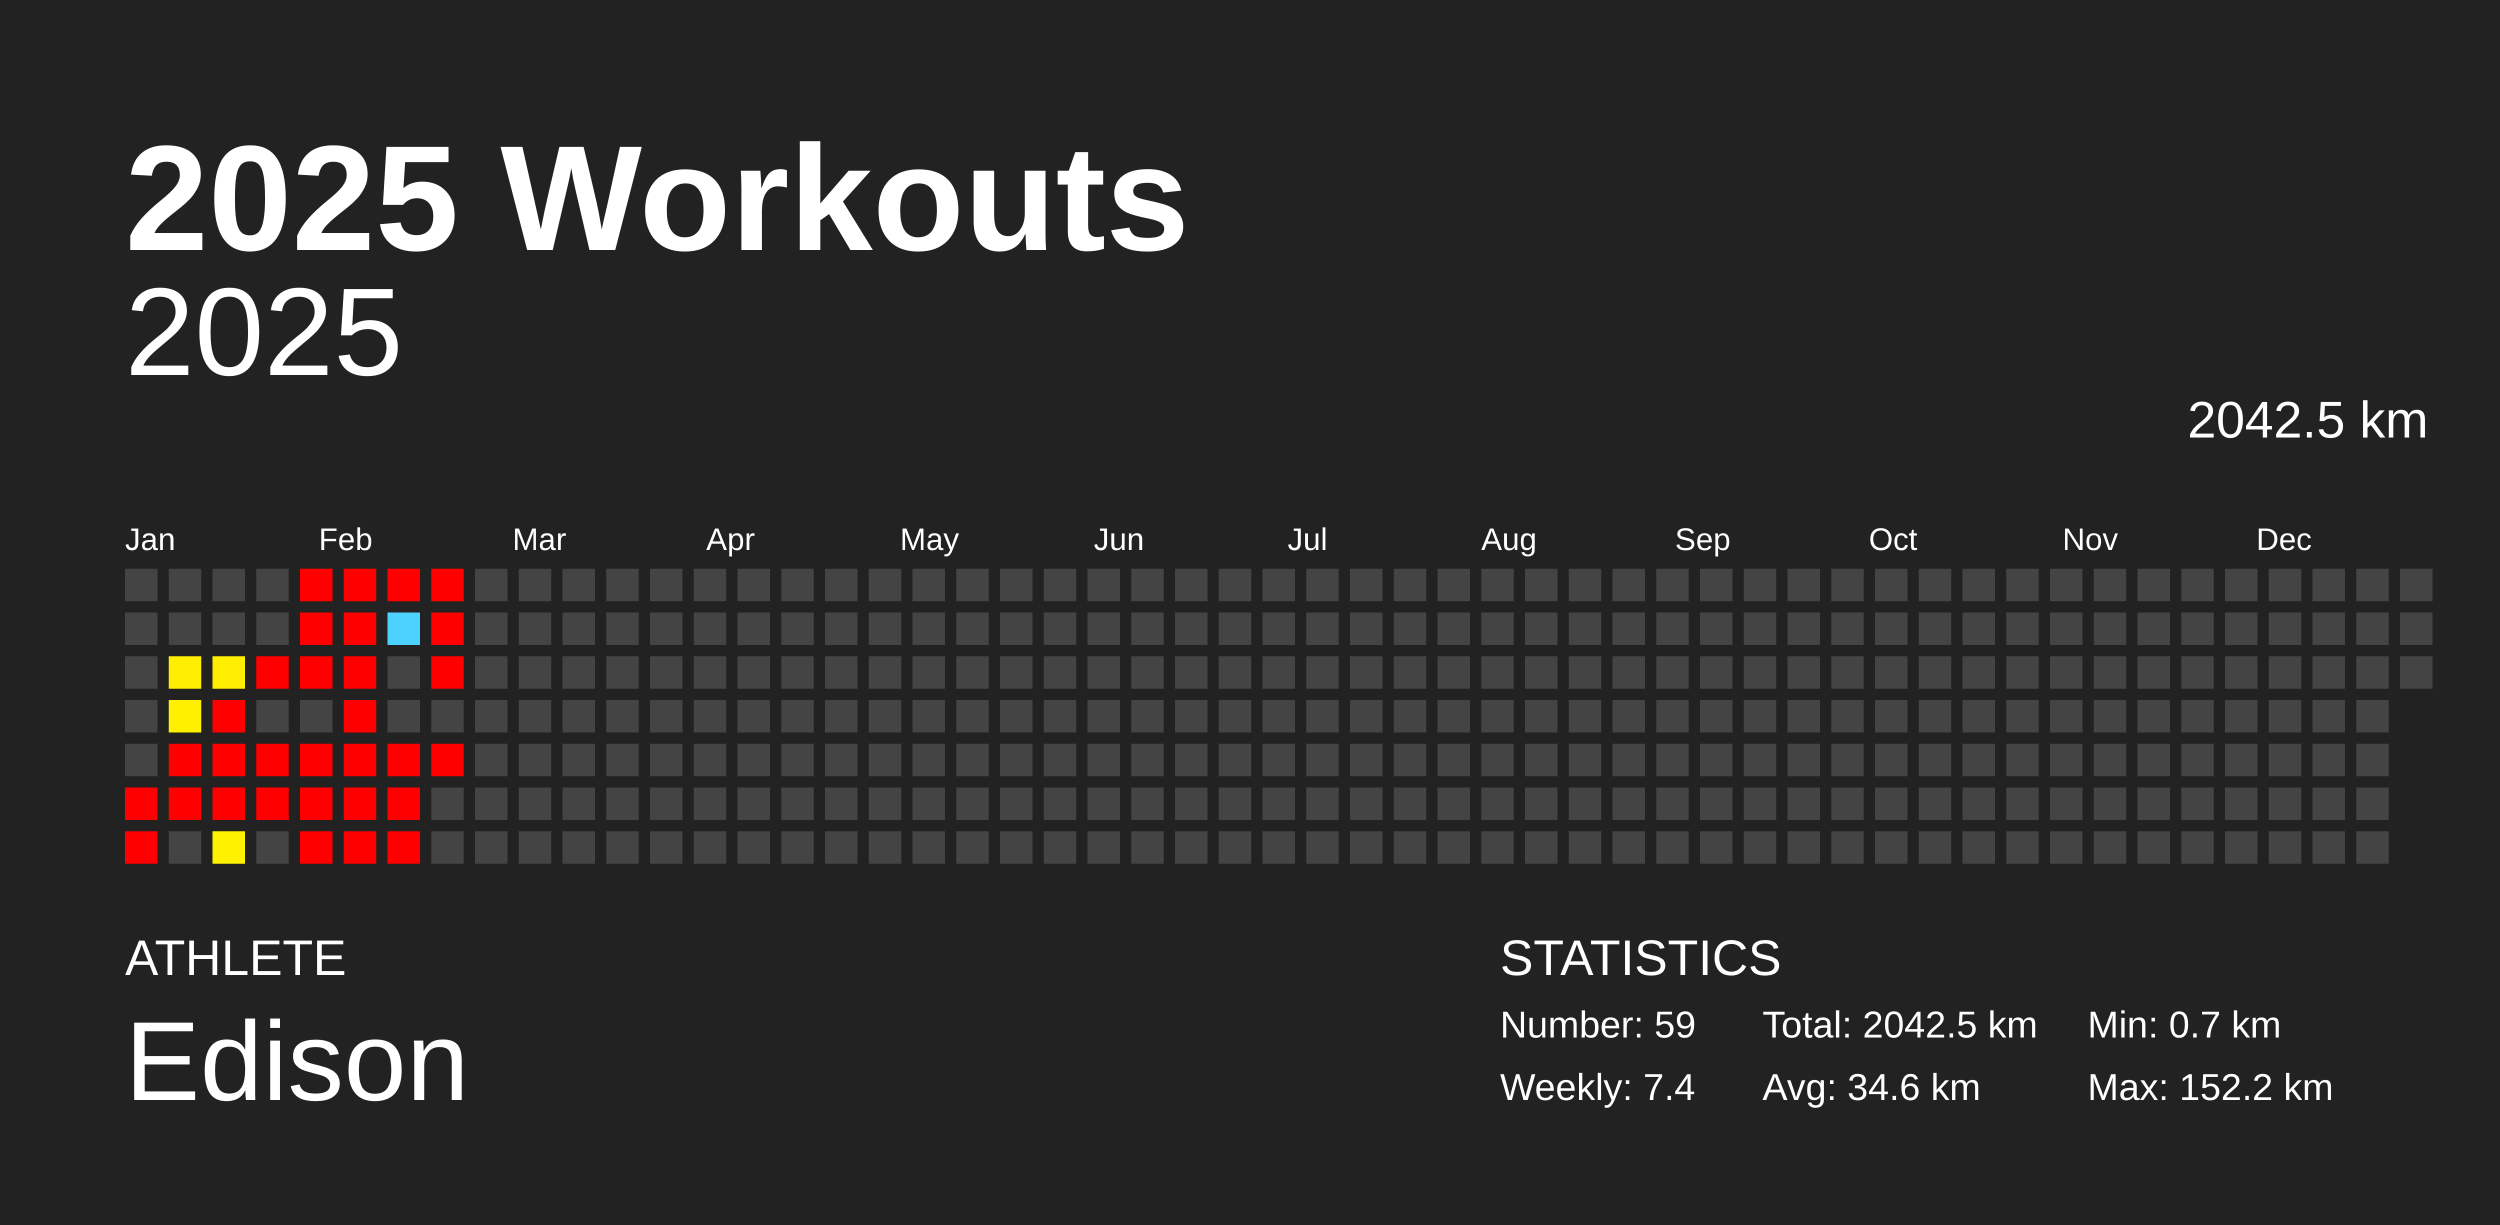
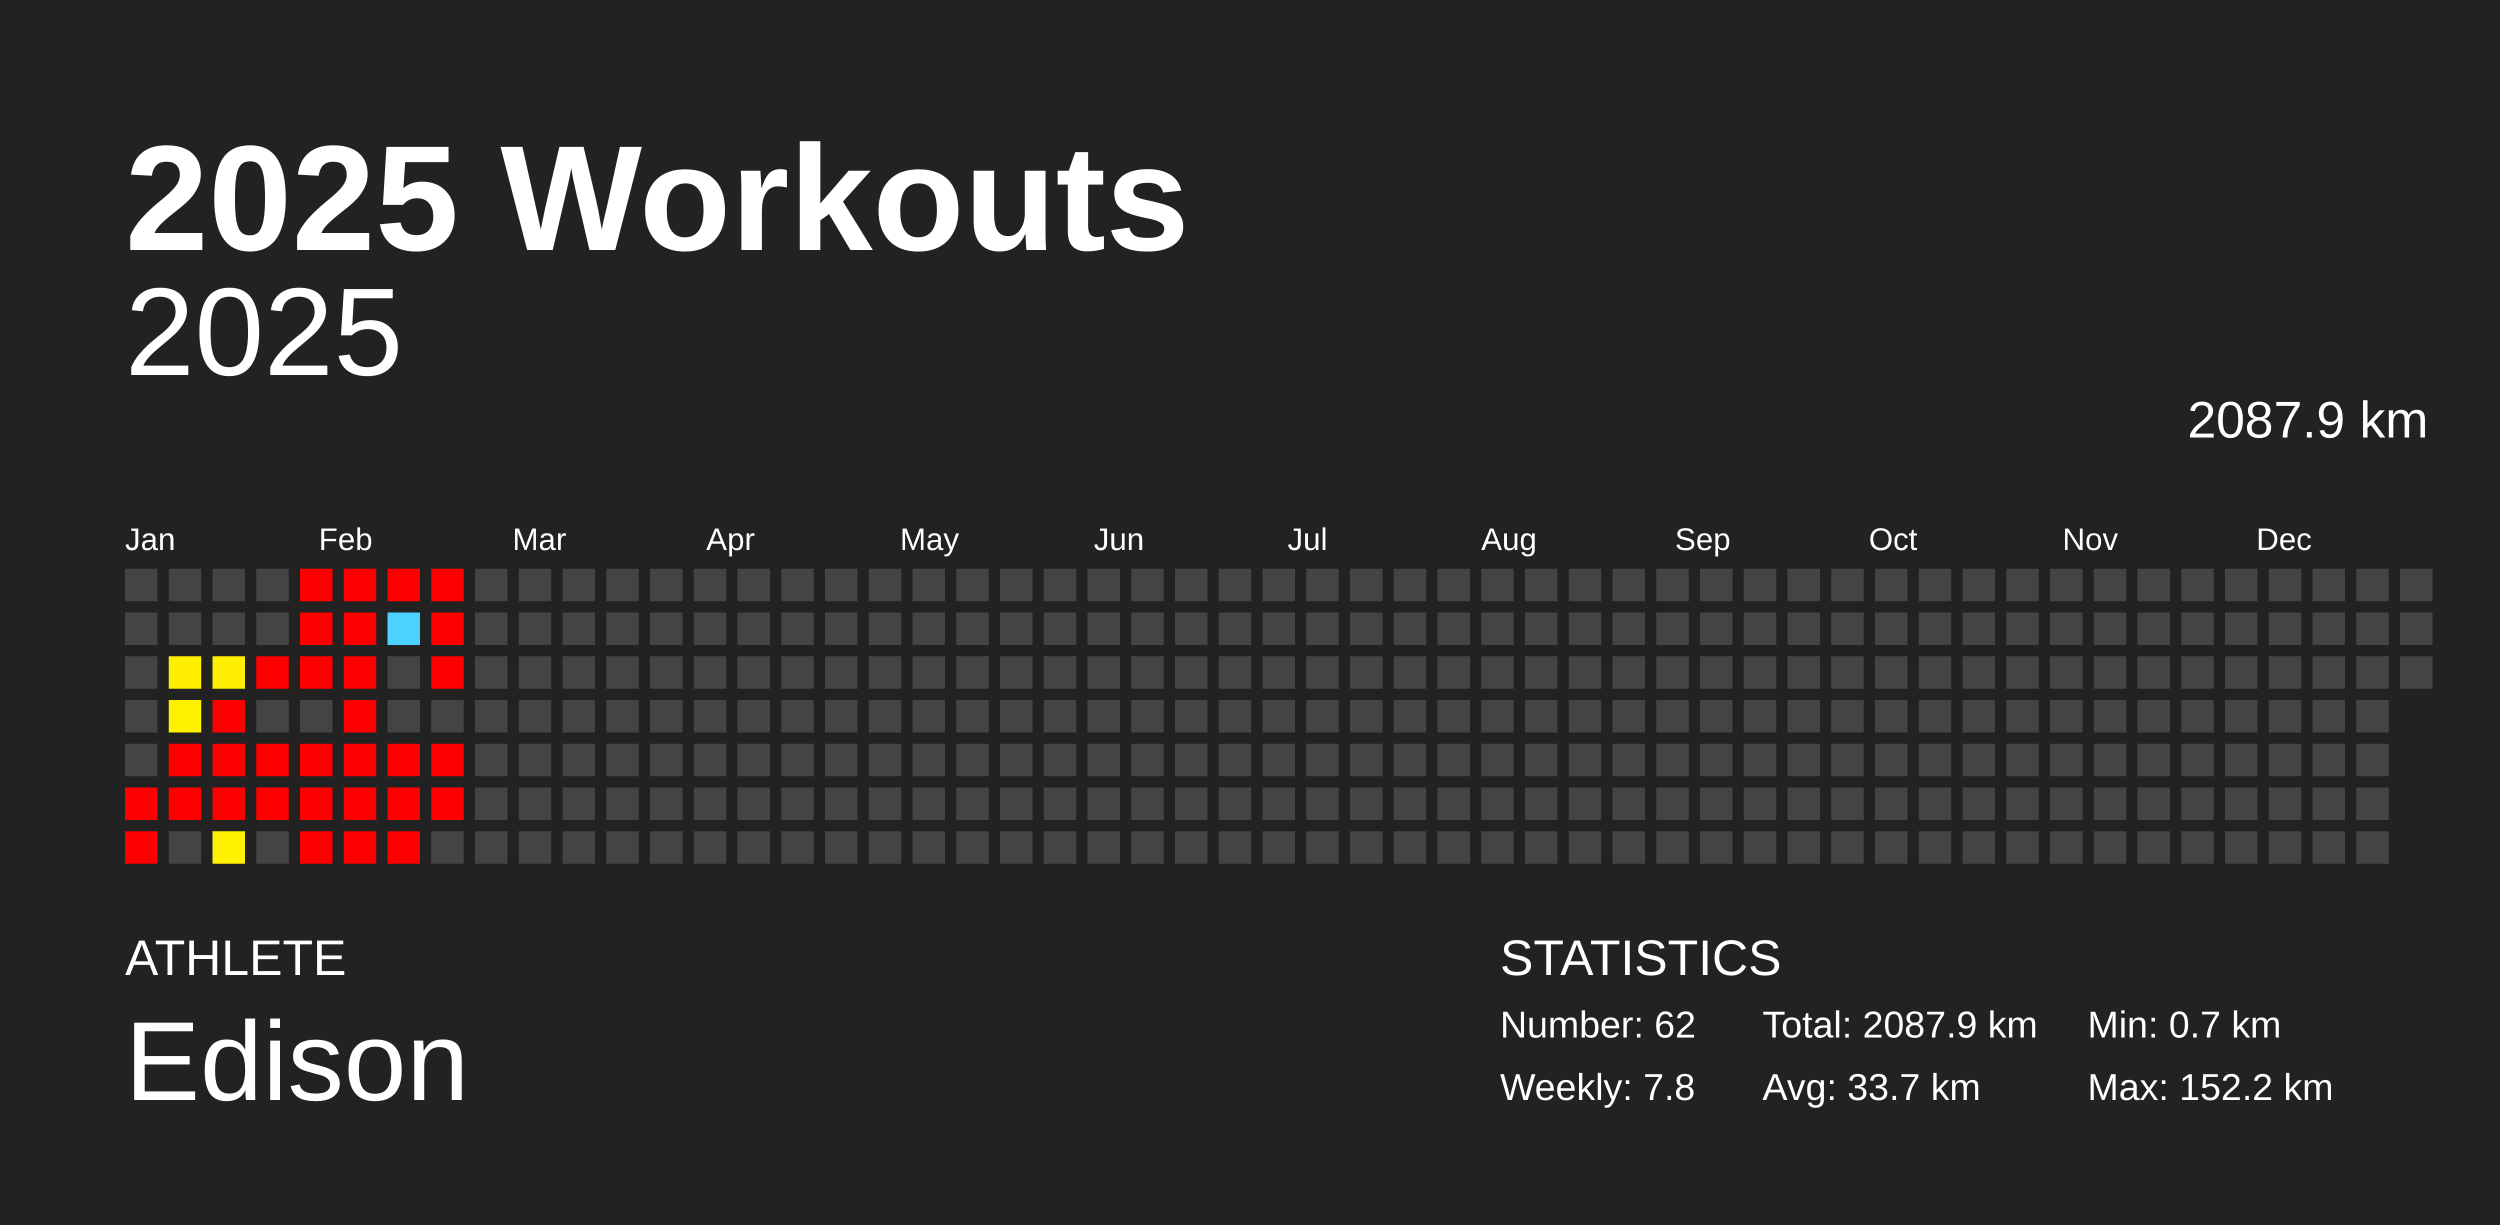
<svg xmlns="http://www.w3.org/2000/svg" baseProfile="full" height="98mm" version="1.1" viewBox="0,0,200,98" width="200mm">
  <defs />
  <rect fill="#222222" height="98" width="200" x="0" y="0" />
  <text fill="#FFFFFF" style="font-size:12px; font-family:Arial; font-weight:bold;" x="10" y="20">2025 Workouts</text>
  <text fill="#FFFFFF" style="font-size:4px; font-family:Arial" x="10" y="78">ATHLETE</text>
  <text fill="#FFFFFF" style="font-size:9px; font-family:Arial" x="10" y="88">Edison</text>
  <text fill="#FFFFFF" style="font-size:4px; font-family:Arial" x="120" y="78">STATISTICS</text>
-   <text fill="#FFFFFF" style="font-size:3px; font-family:Arial" x="120" y="83">Number: 59</text>
-   <text fill="#FFFFFF" style="font-size:3px; font-family:Arial" x="120" y="88">Weekly: 7.4</text>
-   <text fill="#FFFFFF" style="font-size:3px; font-family:Arial" x="141" y="83">Total: 2042.5 km</text>
-   <text fill="#FFFFFF" style="font-size:3px; font-family:Arial" x="141" y="88">Avg: 34.6 km</text>
+   <text fill="#FFFFFF" style="font-size:3px; font-family:Arial" x="120" y="83">Number: 62</text>
+   <text fill="#FFFFFF" style="font-size:3px; font-family:Arial" x="120" y="88">Weekly: 7.8</text>
+   <text fill="#FFFFFF" style="font-size:3px; font-family:Arial" x="141" y="83">Total: 2087.9 km</text>
+   <text fill="#FFFFFF" style="font-size:3px; font-family:Arial" x="141" y="88">Avg: 33.7 km</text>
  <text fill="#FFFFFF" style="font-size:3px; font-family:Arial" x="167" y="83">Min: 0.7 km</text>
  <text fill="#FFFFFF" style="font-size:3px; font-family:Arial" x="167" y="88">Max: 152.2 km</text>
  <text alignment-baseline="hanging" fill="#FFFFFF" style="font-size:10.0px; font-family:Arial;" x="10" y="30">2025</text>
-   <text alignment-baseline="hanging" fill="#FFFFFF" style="font-size:4.125px; font-family:Arial;" x="175" y="35">2042.5 km</text>
+   <text alignment-baseline="hanging" fill="#FFFFFF" style="font-size:4.125px; font-family:Arial;" x="175" y="35">2087.9 km</text>
  <text fill="#FFFFFF" style="font-size:2.5px; font-family:Arial" x="10.0" y="44">Jan</text>
  <text fill="#FFFFFF" style="font-size:2.5px; font-family:Arial" x="25.5" y="44">Feb</text>
  <text fill="#FFFFFF" style="font-size:2.5px; font-family:Arial" x="41.0" y="44">Mar</text>
  <text fill="#FFFFFF" style="font-size:2.5px; font-family:Arial" x="56.5" y="44">Apr</text>
  <text fill="#FFFFFF" style="font-size:2.5px; font-family:Arial" x="72.0" y="44">May</text>
  <text fill="#FFFFFF" style="font-size:2.5px; font-family:Arial" x="87.5" y="44">Jun</text>
  <text fill="#FFFFFF" style="font-size:2.5px; font-family:Arial" x="103.0" y="44">Jul</text>
  <text fill="#FFFFFF" style="font-size:2.5px; font-family:Arial" x="118.5" y="44">Aug</text>
  <text fill="#FFFFFF" style="font-size:2.5px; font-family:Arial" x="134.0" y="44">Sep</text>
  <text fill="#FFFFFF" style="font-size:2.5px; font-family:Arial" x="149.5" y="44">Oct</text>
  <text fill="#FFFFFF" style="font-size:2.5px; font-family:Arial" x="165.0" y="44">Nov</text>
  <text fill="#FFFFFF" style="font-size:2.5px; font-family:Arial" x="180.5" y="44">Dec</text>
  <rect fill="#444444" height="2.6" width="2.6" x="10.0" y="45.5" />
  <rect fill="#444444" height="2.6" width="2.6" x="10.0" y="49.0" />
  <rect fill="#444444" height="2.6" width="2.6" x="10.0" y="52.5" />
  <rect fill="#444444" height="2.6" width="2.6" x="10.0" y="56.0" />
  <rect fill="#444444" height="2.6" width="2.6" x="10.0" y="59.5" />
  <rect fill="red" height="2.6" width="2.6" x="10.0" y="63.0" />
  <rect fill="red" height="2.6" width="2.6" x="10.0" y="66.5" />
  <rect fill="#444444" height="2.6" width="2.6" x="13.5" y="45.5" />
  <rect fill="#444444" height="2.6" width="2.6" x="13.5" y="49.0" />
  <rect fill="#ffee00" height="2.6" width="2.6" x="13.5" y="52.5" />
  <rect fill="#fff000" height="2.6" width="2.6" x="13.5" y="56.0" />
  <rect fill="red" height="2.6" width="2.6" x="13.5" y="59.5" />
  <rect fill="red" height="2.6" width="2.6" x="13.5" y="63.0" />
  <rect fill="#444444" height="2.6" width="2.6" x="13.5" y="66.5" />
  <rect fill="#444444" height="2.6" width="2.6" x="17.0" y="45.5" />
  <rect fill="#444444" height="2.6" width="2.6" x="17.0" y="49.0" />
  <rect fill="#ffee00" height="2.6" width="2.6" x="17.0" y="52.5" />
  <rect fill="red" height="2.6" width="2.6" x="17.0" y="56.0" />
  <rect fill="red" height="2.6" width="2.6" x="17.0" y="59.5" />
  <rect fill="red" height="2.6" width="2.6" x="17.0" y="63.0" />
  <rect fill="#fff100" height="2.6" width="2.6" x="17.0" y="66.5" />
  <rect fill="#444444" height="2.6" width="2.6" x="20.5" y="45.5" />
  <rect fill="#444444" height="2.6" width="2.6" x="20.5" y="49.0" />
  <rect fill="red" height="2.6" width="2.6" x="20.5" y="52.5" />
  <rect fill="#444444" height="2.6" width="2.6" x="20.5" y="56.0" />
  <rect fill="red" height="2.6" width="2.6" x="20.5" y="59.5" />
  <rect fill="red" height="2.6" width="2.6" x="20.5" y="63.0" />
  <rect fill="#444444" height="2.6" width="2.6" x="20.5" y="66.5" />
  <rect fill="red" height="2.6" width="2.6" x="24.0" y="45.5" />
  <rect fill="red" height="2.6" width="2.6" x="24.0" y="49.0" />
  <rect fill="red" height="2.6" width="2.6" x="24.0" y="52.5" />
  <rect fill="#444444" height="2.6" width="2.6" x="24.0" y="56.0" />
  <rect fill="red" height="2.6" width="2.6" x="24.0" y="59.5" />
  <rect fill="red" height="2.6" width="2.6" x="24.0" y="63.0" />
  <rect fill="red" height="2.6" width="2.6" x="24.0" y="66.5" />
  <rect fill="red" height="2.6" width="2.6" x="27.5" y="45.5" />
  <rect fill="red" height="2.6" width="2.6" x="27.5" y="49.0" />
  <rect fill="red" height="2.6" width="2.6" x="27.5" y="52.5" />
  <rect fill="red" height="2.6" width="2.6" x="27.5" y="56.0" />
  <rect fill="red" height="2.6" width="2.6" x="27.5" y="59.5" />
  <rect fill="red" height="2.6" width="2.6" x="27.5" y="63.0" />
  <rect fill="red" height="2.6" width="2.6" x="27.5" y="66.5" />
  <rect fill="red" height="2.6" width="2.6" x="31.0" y="45.5" />
  <rect fill="#4dd2ff" height="2.6" width="2.6" x="31.0" y="49.0" />
  <rect fill="#444444" height="2.6" width="2.6" x="31.0" y="52.5" />
  <rect fill="#444444" height="2.6" width="2.6" x="31.0" y="56.0" />
  <rect fill="red" height="2.6" width="2.6" x="31.0" y="59.5" />
  <rect fill="red" height="2.6" width="2.6" x="31.0" y="63.0" />
  <rect fill="red" height="2.6" width="2.6" x="31.0" y="66.5" />
  <rect fill="red" height="2.6" width="2.6" x="34.5" y="45.5" />
  <rect fill="red" height="2.6" width="2.6" x="34.5" y="49.0" />
  <rect fill="red" height="2.6" width="2.6" x="34.5" y="52.5" />
  <rect fill="#444444" height="2.6" width="2.6" x="34.5" y="56.0" />
  <rect fill="red" height="2.6" width="2.6" x="34.5" y="59.5" />
-   <rect fill="#444444" height="2.6" width="2.6" x="34.5" y="63.0" />
+   <rect fill="red" height="2.6" width="2.6" x="34.5" y="63.0" />
  <rect fill="#444444" height="2.6" width="2.6" x="34.5" y="66.5" />
  <rect fill="#444444" height="2.6" width="2.6" x="38.0" y="45.5" />
  <rect fill="#444444" height="2.6" width="2.6" x="38.0" y="49.0" />
  <rect fill="#444444" height="2.6" width="2.6" x="38.0" y="52.5" />
  <rect fill="#444444" height="2.6" width="2.6" x="38.0" y="56.0" />
  <rect fill="#444444" height="2.6" width="2.6" x="38.0" y="59.5" />
  <rect fill="#444444" height="2.6" width="2.6" x="38.0" y="63.0" />
  <rect fill="#444444" height="2.6" width="2.6" x="38.0" y="66.5" />
  <rect fill="#444444" height="2.6" width="2.6" x="41.5" y="45.5" />
  <rect fill="#444444" height="2.6" width="2.6" x="41.5" y="49.0" />
  <rect fill="#444444" height="2.6" width="2.6" x="41.5" y="52.5" />
  <rect fill="#444444" height="2.6" width="2.6" x="41.5" y="56.0" />
  <rect fill="#444444" height="2.6" width="2.6" x="41.5" y="59.5" />
  <rect fill="#444444" height="2.6" width="2.6" x="41.5" y="63.0" />
  <rect fill="#444444" height="2.6" width="2.6" x="41.5" y="66.5" />
  <rect fill="#444444" height="2.6" width="2.6" x="45.0" y="45.5" />
  <rect fill="#444444" height="2.6" width="2.6" x="45.0" y="49.0" />
  <rect fill="#444444" height="2.6" width="2.6" x="45.0" y="52.5" />
  <rect fill="#444444" height="2.6" width="2.6" x="45.0" y="56.0" />
  <rect fill="#444444" height="2.6" width="2.6" x="45.0" y="59.5" />
  <rect fill="#444444" height="2.6" width="2.6" x="45.0" y="63.0" />
  <rect fill="#444444" height="2.6" width="2.6" x="45.0" y="66.5" />
  <rect fill="#444444" height="2.6" width="2.6" x="48.5" y="45.5" />
  <rect fill="#444444" height="2.6" width="2.6" x="48.5" y="49.0" />
  <rect fill="#444444" height="2.6" width="2.6" x="48.5" y="52.5" />
  <rect fill="#444444" height="2.6" width="2.6" x="48.5" y="56.0" />
  <rect fill="#444444" height="2.6" width="2.6" x="48.5" y="59.5" />
  <rect fill="#444444" height="2.6" width="2.6" x="48.5" y="63.0" />
  <rect fill="#444444" height="2.6" width="2.6" x="48.5" y="66.5" />
  <rect fill="#444444" height="2.6" width="2.6" x="52.0" y="45.5" />
  <rect fill="#444444" height="2.6" width="2.6" x="52.0" y="49.0" />
  <rect fill="#444444" height="2.6" width="2.6" x="52.0" y="52.5" />
  <rect fill="#444444" height="2.6" width="2.6" x="52.0" y="56.0" />
  <rect fill="#444444" height="2.6" width="2.6" x="52.0" y="59.5" />
  <rect fill="#444444" height="2.6" width="2.6" x="52.0" y="63.0" />
  <rect fill="#444444" height="2.6" width="2.6" x="52.0" y="66.5" />
  <rect fill="#444444" height="2.6" width="2.6" x="55.5" y="45.5" />
  <rect fill="#444444" height="2.6" width="2.6" x="55.5" y="49.0" />
  <rect fill="#444444" height="2.6" width="2.6" x="55.5" y="52.5" />
  <rect fill="#444444" height="2.6" width="2.6" x="55.5" y="56.0" />
  <rect fill="#444444" height="2.6" width="2.6" x="55.5" y="59.5" />
  <rect fill="#444444" height="2.6" width="2.6" x="55.5" y="63.0" />
  <rect fill="#444444" height="2.6" width="2.6" x="55.5" y="66.5" />
  <rect fill="#444444" height="2.6" width="2.6" x="59.0" y="45.5" />
  <rect fill="#444444" height="2.6" width="2.6" x="59.0" y="49.0" />
  <rect fill="#444444" height="2.6" width="2.6" x="59.0" y="52.5" />
  <rect fill="#444444" height="2.6" width="2.6" x="59.0" y="56.0" />
  <rect fill="#444444" height="2.6" width="2.6" x="59.0" y="59.5" />
  <rect fill="#444444" height="2.6" width="2.6" x="59.0" y="63.0" />
  <rect fill="#444444" height="2.6" width="2.6" x="59.0" y="66.5" />
  <rect fill="#444444" height="2.6" width="2.6" x="62.5" y="45.5" />
  <rect fill="#444444" height="2.6" width="2.6" x="62.5" y="49.0" />
  <rect fill="#444444" height="2.6" width="2.6" x="62.5" y="52.5" />
  <rect fill="#444444" height="2.6" width="2.6" x="62.5" y="56.0" />
  <rect fill="#444444" height="2.6" width="2.6" x="62.5" y="59.5" />
  <rect fill="#444444" height="2.6" width="2.6" x="62.5" y="63.0" />
  <rect fill="#444444" height="2.6" width="2.6" x="62.5" y="66.5" />
  <rect fill="#444444" height="2.6" width="2.6" x="66.0" y="45.5" />
  <rect fill="#444444" height="2.6" width="2.6" x="66.0" y="49.0" />
  <rect fill="#444444" height="2.6" width="2.6" x="66.0" y="52.5" />
  <rect fill="#444444" height="2.6" width="2.6" x="66.0" y="56.0" />
  <rect fill="#444444" height="2.6" width="2.6" x="66.0" y="59.5" />
  <rect fill="#444444" height="2.6" width="2.6" x="66.0" y="63.0" />
  <rect fill="#444444" height="2.6" width="2.6" x="66.0" y="66.5" />
  <rect fill="#444444" height="2.6" width="2.6" x="69.5" y="45.5" />
  <rect fill="#444444" height="2.6" width="2.6" x="69.5" y="49.0" />
  <rect fill="#444444" height="2.6" width="2.6" x="69.5" y="52.5" />
  <rect fill="#444444" height="2.6" width="2.6" x="69.5" y="56.0" />
  <rect fill="#444444" height="2.6" width="2.6" x="69.5" y="59.5" />
  <rect fill="#444444" height="2.6" width="2.6" x="69.5" y="63.0" />
  <rect fill="#444444" height="2.6" width="2.6" x="69.5" y="66.5" />
  <rect fill="#444444" height="2.6" width="2.6" x="73.0" y="45.5" />
  <rect fill="#444444" height="2.6" width="2.6" x="73.0" y="49.0" />
  <rect fill="#444444" height="2.6" width="2.6" x="73.0" y="52.5" />
  <rect fill="#444444" height="2.6" width="2.6" x="73.0" y="56.0" />
  <rect fill="#444444" height="2.6" width="2.6" x="73.0" y="59.5" />
  <rect fill="#444444" height="2.6" width="2.6" x="73.0" y="63.0" />
  <rect fill="#444444" height="2.6" width="2.6" x="73.0" y="66.5" />
  <rect fill="#444444" height="2.6" width="2.6" x="76.5" y="45.5" />
  <rect fill="#444444" height="2.6" width="2.6" x="76.5" y="49.0" />
  <rect fill="#444444" height="2.6" width="2.6" x="76.5" y="52.5" />
  <rect fill="#444444" height="2.6" width="2.6" x="76.5" y="56.0" />
  <rect fill="#444444" height="2.6" width="2.6" x="76.5" y="59.5" />
  <rect fill="#444444" height="2.6" width="2.6" x="76.5" y="63.0" />
  <rect fill="#444444" height="2.6" width="2.6" x="76.5" y="66.5" />
  <rect fill="#444444" height="2.6" width="2.6" x="80.0" y="45.5" />
  <rect fill="#444444" height="2.6" width="2.6" x="80.0" y="49.0" />
  <rect fill="#444444" height="2.6" width="2.6" x="80.0" y="52.5" />
  <rect fill="#444444" height="2.6" width="2.6" x="80.0" y="56.0" />
  <rect fill="#444444" height="2.6" width="2.6" x="80.0" y="59.5" />
  <rect fill="#444444" height="2.6" width="2.6" x="80.0" y="63.0" />
  <rect fill="#444444" height="2.6" width="2.6" x="80.0" y="66.5" />
  <rect fill="#444444" height="2.6" width="2.6" x="83.5" y="45.5" />
  <rect fill="#444444" height="2.6" width="2.6" x="83.5" y="49.0" />
  <rect fill="#444444" height="2.6" width="2.6" x="83.5" y="52.5" />
  <rect fill="#444444" height="2.6" width="2.6" x="83.5" y="56.0" />
  <rect fill="#444444" height="2.6" width="2.6" x="83.5" y="59.5" />
  <rect fill="#444444" height="2.6" width="2.6" x="83.5" y="63.0" />
  <rect fill="#444444" height="2.6" width="2.6" x="83.5" y="66.5" />
  <rect fill="#444444" height="2.6" width="2.6" x="87.0" y="45.5" />
  <rect fill="#444444" height="2.6" width="2.6" x="87.0" y="49.0" />
  <rect fill="#444444" height="2.6" width="2.6" x="87.0" y="52.5" />
  <rect fill="#444444" height="2.6" width="2.6" x="87.0" y="56.0" />
  <rect fill="#444444" height="2.6" width="2.6" x="87.0" y="59.5" />
  <rect fill="#444444" height="2.6" width="2.6" x="87.0" y="63.0" />
  <rect fill="#444444" height="2.6" width="2.6" x="87.0" y="66.5" />
  <rect fill="#444444" height="2.6" width="2.6" x="90.5" y="45.5" />
  <rect fill="#444444" height="2.6" width="2.6" x="90.5" y="49.0" />
  <rect fill="#444444" height="2.6" width="2.6" x="90.5" y="52.5" />
  <rect fill="#444444" height="2.6" width="2.6" x="90.5" y="56.0" />
  <rect fill="#444444" height="2.6" width="2.6" x="90.5" y="59.5" />
  <rect fill="#444444" height="2.6" width="2.6" x="90.5" y="63.0" />
  <rect fill="#444444" height="2.6" width="2.6" x="90.5" y="66.5" />
  <rect fill="#444444" height="2.6" width="2.6" x="94.0" y="45.5" />
  <rect fill="#444444" height="2.6" width="2.6" x="94.0" y="49.0" />
  <rect fill="#444444" height="2.6" width="2.6" x="94.0" y="52.5" />
  <rect fill="#444444" height="2.6" width="2.6" x="94.0" y="56.0" />
  <rect fill="#444444" height="2.6" width="2.6" x="94.0" y="59.5" />
  <rect fill="#444444" height="2.6" width="2.6" x="94.0" y="63.0" />
  <rect fill="#444444" height="2.6" width="2.6" x="94.0" y="66.5" />
  <rect fill="#444444" height="2.6" width="2.6" x="97.5" y="45.5" />
  <rect fill="#444444" height="2.6" width="2.6" x="97.5" y="49.0" />
  <rect fill="#444444" height="2.6" width="2.6" x="97.5" y="52.5" />
  <rect fill="#444444" height="2.6" width="2.6" x="97.5" y="56.0" />
  <rect fill="#444444" height="2.6" width="2.6" x="97.5" y="59.5" />
  <rect fill="#444444" height="2.6" width="2.6" x="97.5" y="63.0" />
  <rect fill="#444444" height="2.6" width="2.6" x="97.5" y="66.5" />
  <rect fill="#444444" height="2.6" width="2.6" x="101.0" y="45.5" />
  <rect fill="#444444" height="2.6" width="2.6" x="101.0" y="49.0" />
  <rect fill="#444444" height="2.6" width="2.6" x="101.0" y="52.5" />
  <rect fill="#444444" height="2.6" width="2.6" x="101.0" y="56.0" />
  <rect fill="#444444" height="2.6" width="2.6" x="101.0" y="59.5" />
  <rect fill="#444444" height="2.6" width="2.6" x="101.0" y="63.0" />
  <rect fill="#444444" height="2.6" width="2.6" x="101.0" y="66.5" />
  <rect fill="#444444" height="2.6" width="2.6" x="104.5" y="45.5" />
  <rect fill="#444444" height="2.6" width="2.6" x="104.5" y="49.0" />
  <rect fill="#444444" height="2.6" width="2.6" x="104.5" y="52.5" />
  <rect fill="#444444" height="2.6" width="2.6" x="104.5" y="56.0" />
  <rect fill="#444444" height="2.6" width="2.6" x="104.5" y="59.5" />
  <rect fill="#444444" height="2.6" width="2.6" x="104.5" y="63.0" />
  <rect fill="#444444" height="2.6" width="2.6" x="104.5" y="66.5" />
  <rect fill="#444444" height="2.6" width="2.6" x="108.0" y="45.5" />
  <rect fill="#444444" height="2.6" width="2.6" x="108.0" y="49.0" />
  <rect fill="#444444" height="2.6" width="2.6" x="108.0" y="52.5" />
  <rect fill="#444444" height="2.6" width="2.6" x="108.0" y="56.0" />
  <rect fill="#444444" height="2.6" width="2.6" x="108.0" y="59.5" />
  <rect fill="#444444" height="2.6" width="2.6" x="108.0" y="63.0" />
  <rect fill="#444444" height="2.6" width="2.6" x="108.0" y="66.5" />
  <rect fill="#444444" height="2.6" width="2.6" x="111.5" y="45.5" />
  <rect fill="#444444" height="2.6" width="2.6" x="111.5" y="49.0" />
  <rect fill="#444444" height="2.6" width="2.6" x="111.5" y="52.5" />
  <rect fill="#444444" height="2.6" width="2.6" x="111.5" y="56.0" />
  <rect fill="#444444" height="2.6" width="2.6" x="111.5" y="59.5" />
  <rect fill="#444444" height="2.6" width="2.6" x="111.5" y="63.0" />
  <rect fill="#444444" height="2.6" width="2.6" x="111.5" y="66.5" />
  <rect fill="#444444" height="2.6" width="2.6" x="115.0" y="45.5" />
  <rect fill="#444444" height="2.6" width="2.6" x="115.0" y="49.0" />
  <rect fill="#444444" height="2.6" width="2.6" x="115.0" y="52.5" />
  <rect fill="#444444" height="2.6" width="2.6" x="115.0" y="56.0" />
  <rect fill="#444444" height="2.6" width="2.6" x="115.0" y="59.5" />
  <rect fill="#444444" height="2.6" width="2.6" x="115.0" y="63.0" />
  <rect fill="#444444" height="2.6" width="2.6" x="115.0" y="66.5" />
  <rect fill="#444444" height="2.6" width="2.6" x="118.5" y="45.5" />
  <rect fill="#444444" height="2.6" width="2.6" x="118.5" y="49.0" />
  <rect fill="#444444" height="2.6" width="2.6" x="118.5" y="52.5" />
  <rect fill="#444444" height="2.6" width="2.6" x="118.5" y="56.0" />
  <rect fill="#444444" height="2.6" width="2.6" x="118.5" y="59.5" />
  <rect fill="#444444" height="2.6" width="2.6" x="118.5" y="63.0" />
  <rect fill="#444444" height="2.6" width="2.6" x="118.5" y="66.5" />
  <rect fill="#444444" height="2.6" width="2.6" x="122.0" y="45.5" />
  <rect fill="#444444" height="2.6" width="2.6" x="122.0" y="49.0" />
  <rect fill="#444444" height="2.6" width="2.6" x="122.0" y="52.5" />
  <rect fill="#444444" height="2.6" width="2.6" x="122.0" y="56.0" />
  <rect fill="#444444" height="2.6" width="2.6" x="122.0" y="59.5" />
  <rect fill="#444444" height="2.6" width="2.6" x="122.0" y="63.0" />
  <rect fill="#444444" height="2.6" width="2.6" x="122.0" y="66.5" />
  <rect fill="#444444" height="2.6" width="2.6" x="125.5" y="45.5" />
  <rect fill="#444444" height="2.6" width="2.6" x="125.5" y="49.0" />
  <rect fill="#444444" height="2.6" width="2.6" x="125.5" y="52.5" />
  <rect fill="#444444" height="2.6" width="2.6" x="125.5" y="56.0" />
  <rect fill="#444444" height="2.6" width="2.6" x="125.5" y="59.5" />
  <rect fill="#444444" height="2.6" width="2.6" x="125.5" y="63.0" />
  <rect fill="#444444" height="2.6" width="2.6" x="125.5" y="66.5" />
  <rect fill="#444444" height="2.6" width="2.6" x="129.0" y="45.5" />
  <rect fill="#444444" height="2.6" width="2.6" x="129.0" y="49.0" />
  <rect fill="#444444" height="2.6" width="2.6" x="129.0" y="52.5" />
  <rect fill="#444444" height="2.6" width="2.6" x="129.0" y="56.0" />
  <rect fill="#444444" height="2.6" width="2.6" x="129.0" y="59.5" />
  <rect fill="#444444" height="2.6" width="2.6" x="129.0" y="63.0" />
  <rect fill="#444444" height="2.6" width="2.6" x="129.0" y="66.5" />
  <rect fill="#444444" height="2.6" width="2.6" x="132.5" y="45.5" />
  <rect fill="#444444" height="2.6" width="2.6" x="132.5" y="49.0" />
  <rect fill="#444444" height="2.6" width="2.6" x="132.5" y="52.5" />
  <rect fill="#444444" height="2.6" width="2.6" x="132.5" y="56.0" />
  <rect fill="#444444" height="2.6" width="2.6" x="132.5" y="59.5" />
  <rect fill="#444444" height="2.6" width="2.6" x="132.5" y="63.0" />
  <rect fill="#444444" height="2.6" width="2.6" x="132.5" y="66.5" />
  <rect fill="#444444" height="2.6" width="2.6" x="136.0" y="45.5" />
  <rect fill="#444444" height="2.6" width="2.6" x="136.0" y="49.0" />
  <rect fill="#444444" height="2.6" width="2.6" x="136.0" y="52.5" />
  <rect fill="#444444" height="2.6" width="2.6" x="136.0" y="56.0" />
  <rect fill="#444444" height="2.6" width="2.6" x="136.0" y="59.5" />
  <rect fill="#444444" height="2.6" width="2.6" x="136.0" y="63.0" />
  <rect fill="#444444" height="2.6" width="2.6" x="136.0" y="66.5" />
  <rect fill="#444444" height="2.6" width="2.6" x="139.5" y="45.5" />
  <rect fill="#444444" height="2.6" width="2.6" x="139.5" y="49.0" />
  <rect fill="#444444" height="2.6" width="2.6" x="139.5" y="52.5" />
  <rect fill="#444444" height="2.6" width="2.6" x="139.5" y="56.0" />
  <rect fill="#444444" height="2.6" width="2.6" x="139.5" y="59.5" />
  <rect fill="#444444" height="2.6" width="2.6" x="139.5" y="63.0" />
  <rect fill="#444444" height="2.6" width="2.6" x="139.5" y="66.5" />
  <rect fill="#444444" height="2.6" width="2.6" x="143.0" y="45.5" />
  <rect fill="#444444" height="2.6" width="2.6" x="143.0" y="49.0" />
  <rect fill="#444444" height="2.6" width="2.6" x="143.0" y="52.5" />
  <rect fill="#444444" height="2.6" width="2.6" x="143.0" y="56.0" />
  <rect fill="#444444" height="2.6" width="2.6" x="143.0" y="59.5" />
  <rect fill="#444444" height="2.6" width="2.6" x="143.0" y="63.0" />
  <rect fill="#444444" height="2.6" width="2.6" x="143.0" y="66.5" />
  <rect fill="#444444" height="2.6" width="2.6" x="146.5" y="45.5" />
  <rect fill="#444444" height="2.6" width="2.6" x="146.5" y="49.0" />
  <rect fill="#444444" height="2.6" width="2.6" x="146.5" y="52.5" />
  <rect fill="#444444" height="2.6" width="2.6" x="146.5" y="56.0" />
  <rect fill="#444444" height="2.6" width="2.6" x="146.5" y="59.5" />
  <rect fill="#444444" height="2.6" width="2.6" x="146.5" y="63.0" />
  <rect fill="#444444" height="2.6" width="2.6" x="146.5" y="66.5" />
  <rect fill="#444444" height="2.6" width="2.6" x="150.0" y="45.5" />
  <rect fill="#444444" height="2.6" width="2.6" x="150.0" y="49.0" />
  <rect fill="#444444" height="2.6" width="2.6" x="150.0" y="52.5" />
  <rect fill="#444444" height="2.6" width="2.6" x="150.0" y="56.0" />
  <rect fill="#444444" height="2.6" width="2.6" x="150.0" y="59.5" />
  <rect fill="#444444" height="2.6" width="2.6" x="150.0" y="63.0" />
  <rect fill="#444444" height="2.6" width="2.6" x="150.0" y="66.5" />
  <rect fill="#444444" height="2.6" width="2.6" x="153.5" y="45.5" />
  <rect fill="#444444" height="2.6" width="2.6" x="153.5" y="49.0" />
  <rect fill="#444444" height="2.6" width="2.6" x="153.5" y="52.5" />
  <rect fill="#444444" height="2.6" width="2.6" x="153.5" y="56.0" />
  <rect fill="#444444" height="2.6" width="2.6" x="153.5" y="59.5" />
  <rect fill="#444444" height="2.6" width="2.6" x="153.5" y="63.0" />
  <rect fill="#444444" height="2.6" width="2.6" x="153.5" y="66.5" />
  <rect fill="#444444" height="2.6" width="2.6" x="157.0" y="45.5" />
  <rect fill="#444444" height="2.6" width="2.6" x="157.0" y="49.0" />
  <rect fill="#444444" height="2.6" width="2.6" x="157.0" y="52.5" />
  <rect fill="#444444" height="2.6" width="2.6" x="157.0" y="56.0" />
  <rect fill="#444444" height="2.6" width="2.6" x="157.0" y="59.5" />
  <rect fill="#444444" height="2.6" width="2.6" x="157.0" y="63.0" />
  <rect fill="#444444" height="2.6" width="2.6" x="157.0" y="66.5" />
  <rect fill="#444444" height="2.6" width="2.6" x="160.5" y="45.5" />
  <rect fill="#444444" height="2.6" width="2.6" x="160.5" y="49.0" />
  <rect fill="#444444" height="2.6" width="2.6" x="160.5" y="52.5" />
  <rect fill="#444444" height="2.6" width="2.6" x="160.5" y="56.0" />
  <rect fill="#444444" height="2.6" width="2.6" x="160.5" y="59.5" />
  <rect fill="#444444" height="2.6" width="2.6" x="160.5" y="63.0" />
  <rect fill="#444444" height="2.6" width="2.6" x="160.5" y="66.5" />
  <rect fill="#444444" height="2.6" width="2.6" x="164.0" y="45.5" />
  <rect fill="#444444" height="2.6" width="2.6" x="164.0" y="49.0" />
  <rect fill="#444444" height="2.6" width="2.6" x="164.0" y="52.5" />
  <rect fill="#444444" height="2.6" width="2.6" x="164.0" y="56.0" />
  <rect fill="#444444" height="2.6" width="2.6" x="164.0" y="59.5" />
  <rect fill="#444444" height="2.6" width="2.6" x="164.0" y="63.0" />
  <rect fill="#444444" height="2.6" width="2.6" x="164.0" y="66.5" />
  <rect fill="#444444" height="2.6" width="2.6" x="167.5" y="45.5" />
  <rect fill="#444444" height="2.6" width="2.6" x="167.5" y="49.0" />
  <rect fill="#444444" height="2.6" width="2.6" x="167.5" y="52.5" />
  <rect fill="#444444" height="2.6" width="2.6" x="167.5" y="56.0" />
  <rect fill="#444444" height="2.6" width="2.6" x="167.5" y="59.5" />
  <rect fill="#444444" height="2.6" width="2.6" x="167.5" y="63.0" />
  <rect fill="#444444" height="2.6" width="2.6" x="167.5" y="66.5" />
  <rect fill="#444444" height="2.6" width="2.6" x="171.0" y="45.5" />
  <rect fill="#444444" height="2.6" width="2.6" x="171.0" y="49.0" />
  <rect fill="#444444" height="2.6" width="2.6" x="171.0" y="52.5" />
  <rect fill="#444444" height="2.6" width="2.6" x="171.0" y="56.0" />
  <rect fill="#444444" height="2.6" width="2.6" x="171.0" y="59.5" />
  <rect fill="#444444" height="2.6" width="2.6" x="171.0" y="63.0" />
  <rect fill="#444444" height="2.6" width="2.6" x="171.0" y="66.5" />
  <rect fill="#444444" height="2.6" width="2.6" x="174.5" y="45.5" />
  <rect fill="#444444" height="2.6" width="2.6" x="174.5" y="49.0" />
  <rect fill="#444444" height="2.6" width="2.6" x="174.5" y="52.5" />
  <rect fill="#444444" height="2.6" width="2.6" x="174.5" y="56.0" />
  <rect fill="#444444" height="2.6" width="2.6" x="174.5" y="59.5" />
  <rect fill="#444444" height="2.6" width="2.6" x="174.5" y="63.0" />
  <rect fill="#444444" height="2.6" width="2.6" x="174.5" y="66.5" />
  <rect fill="#444444" height="2.6" width="2.6" x="178.0" y="45.5" />
  <rect fill="#444444" height="2.6" width="2.6" x="178.0" y="49.0" />
  <rect fill="#444444" height="2.6" width="2.6" x="178.0" y="52.5" />
  <rect fill="#444444" height="2.6" width="2.6" x="178.0" y="56.0" />
  <rect fill="#444444" height="2.6" width="2.6" x="178.0" y="59.5" />
  <rect fill="#444444" height="2.6" width="2.6" x="178.0" y="63.0" />
  <rect fill="#444444" height="2.6" width="2.6" x="178.0" y="66.5" />
  <rect fill="#444444" height="2.6" width="2.6" x="181.5" y="45.5" />
  <rect fill="#444444" height="2.6" width="2.6" x="181.5" y="49.0" />
  <rect fill="#444444" height="2.6" width="2.6" x="181.5" y="52.5" />
  <rect fill="#444444" height="2.6" width="2.6" x="181.5" y="56.0" />
  <rect fill="#444444" height="2.6" width="2.6" x="181.5" y="59.5" />
  <rect fill="#444444" height="2.6" width="2.6" x="181.5" y="63.0" />
  <rect fill="#444444" height="2.6" width="2.6" x="181.5" y="66.5" />
  <rect fill="#444444" height="2.6" width="2.6" x="185.0" y="45.5" />
  <rect fill="#444444" height="2.6" width="2.6" x="185.0" y="49.0" />
  <rect fill="#444444" height="2.6" width="2.6" x="185.0" y="52.5" />
  <rect fill="#444444" height="2.6" width="2.6" x="185.0" y="56.0" />
  <rect fill="#444444" height="2.6" width="2.6" x="185.0" y="59.5" />
  <rect fill="#444444" height="2.6" width="2.6" x="185.0" y="63.0" />
  <rect fill="#444444" height="2.6" width="2.6" x="185.0" y="66.5" />
  <rect fill="#444444" height="2.6" width="2.6" x="188.5" y="45.5" />
  <rect fill="#444444" height="2.6" width="2.6" x="188.5" y="49.0" />
  <rect fill="#444444" height="2.6" width="2.6" x="188.5" y="52.5" />
  <rect fill="#444444" height="2.6" width="2.6" x="188.5" y="56.0" />
  <rect fill="#444444" height="2.6" width="2.6" x="188.5" y="59.5" />
  <rect fill="#444444" height="2.6" width="2.6" x="188.5" y="63.0" />
  <rect fill="#444444" height="2.6" width="2.6" x="188.5" y="66.5" />
  <rect fill="#444444" height="2.6" width="2.6" x="192.0" y="45.5" />
  <rect fill="#444444" height="2.6" width="2.6" x="192.0" y="49.0" />
  <rect fill="#444444" height="2.6" width="2.6" x="192.0" y="52.5" />
</svg>
